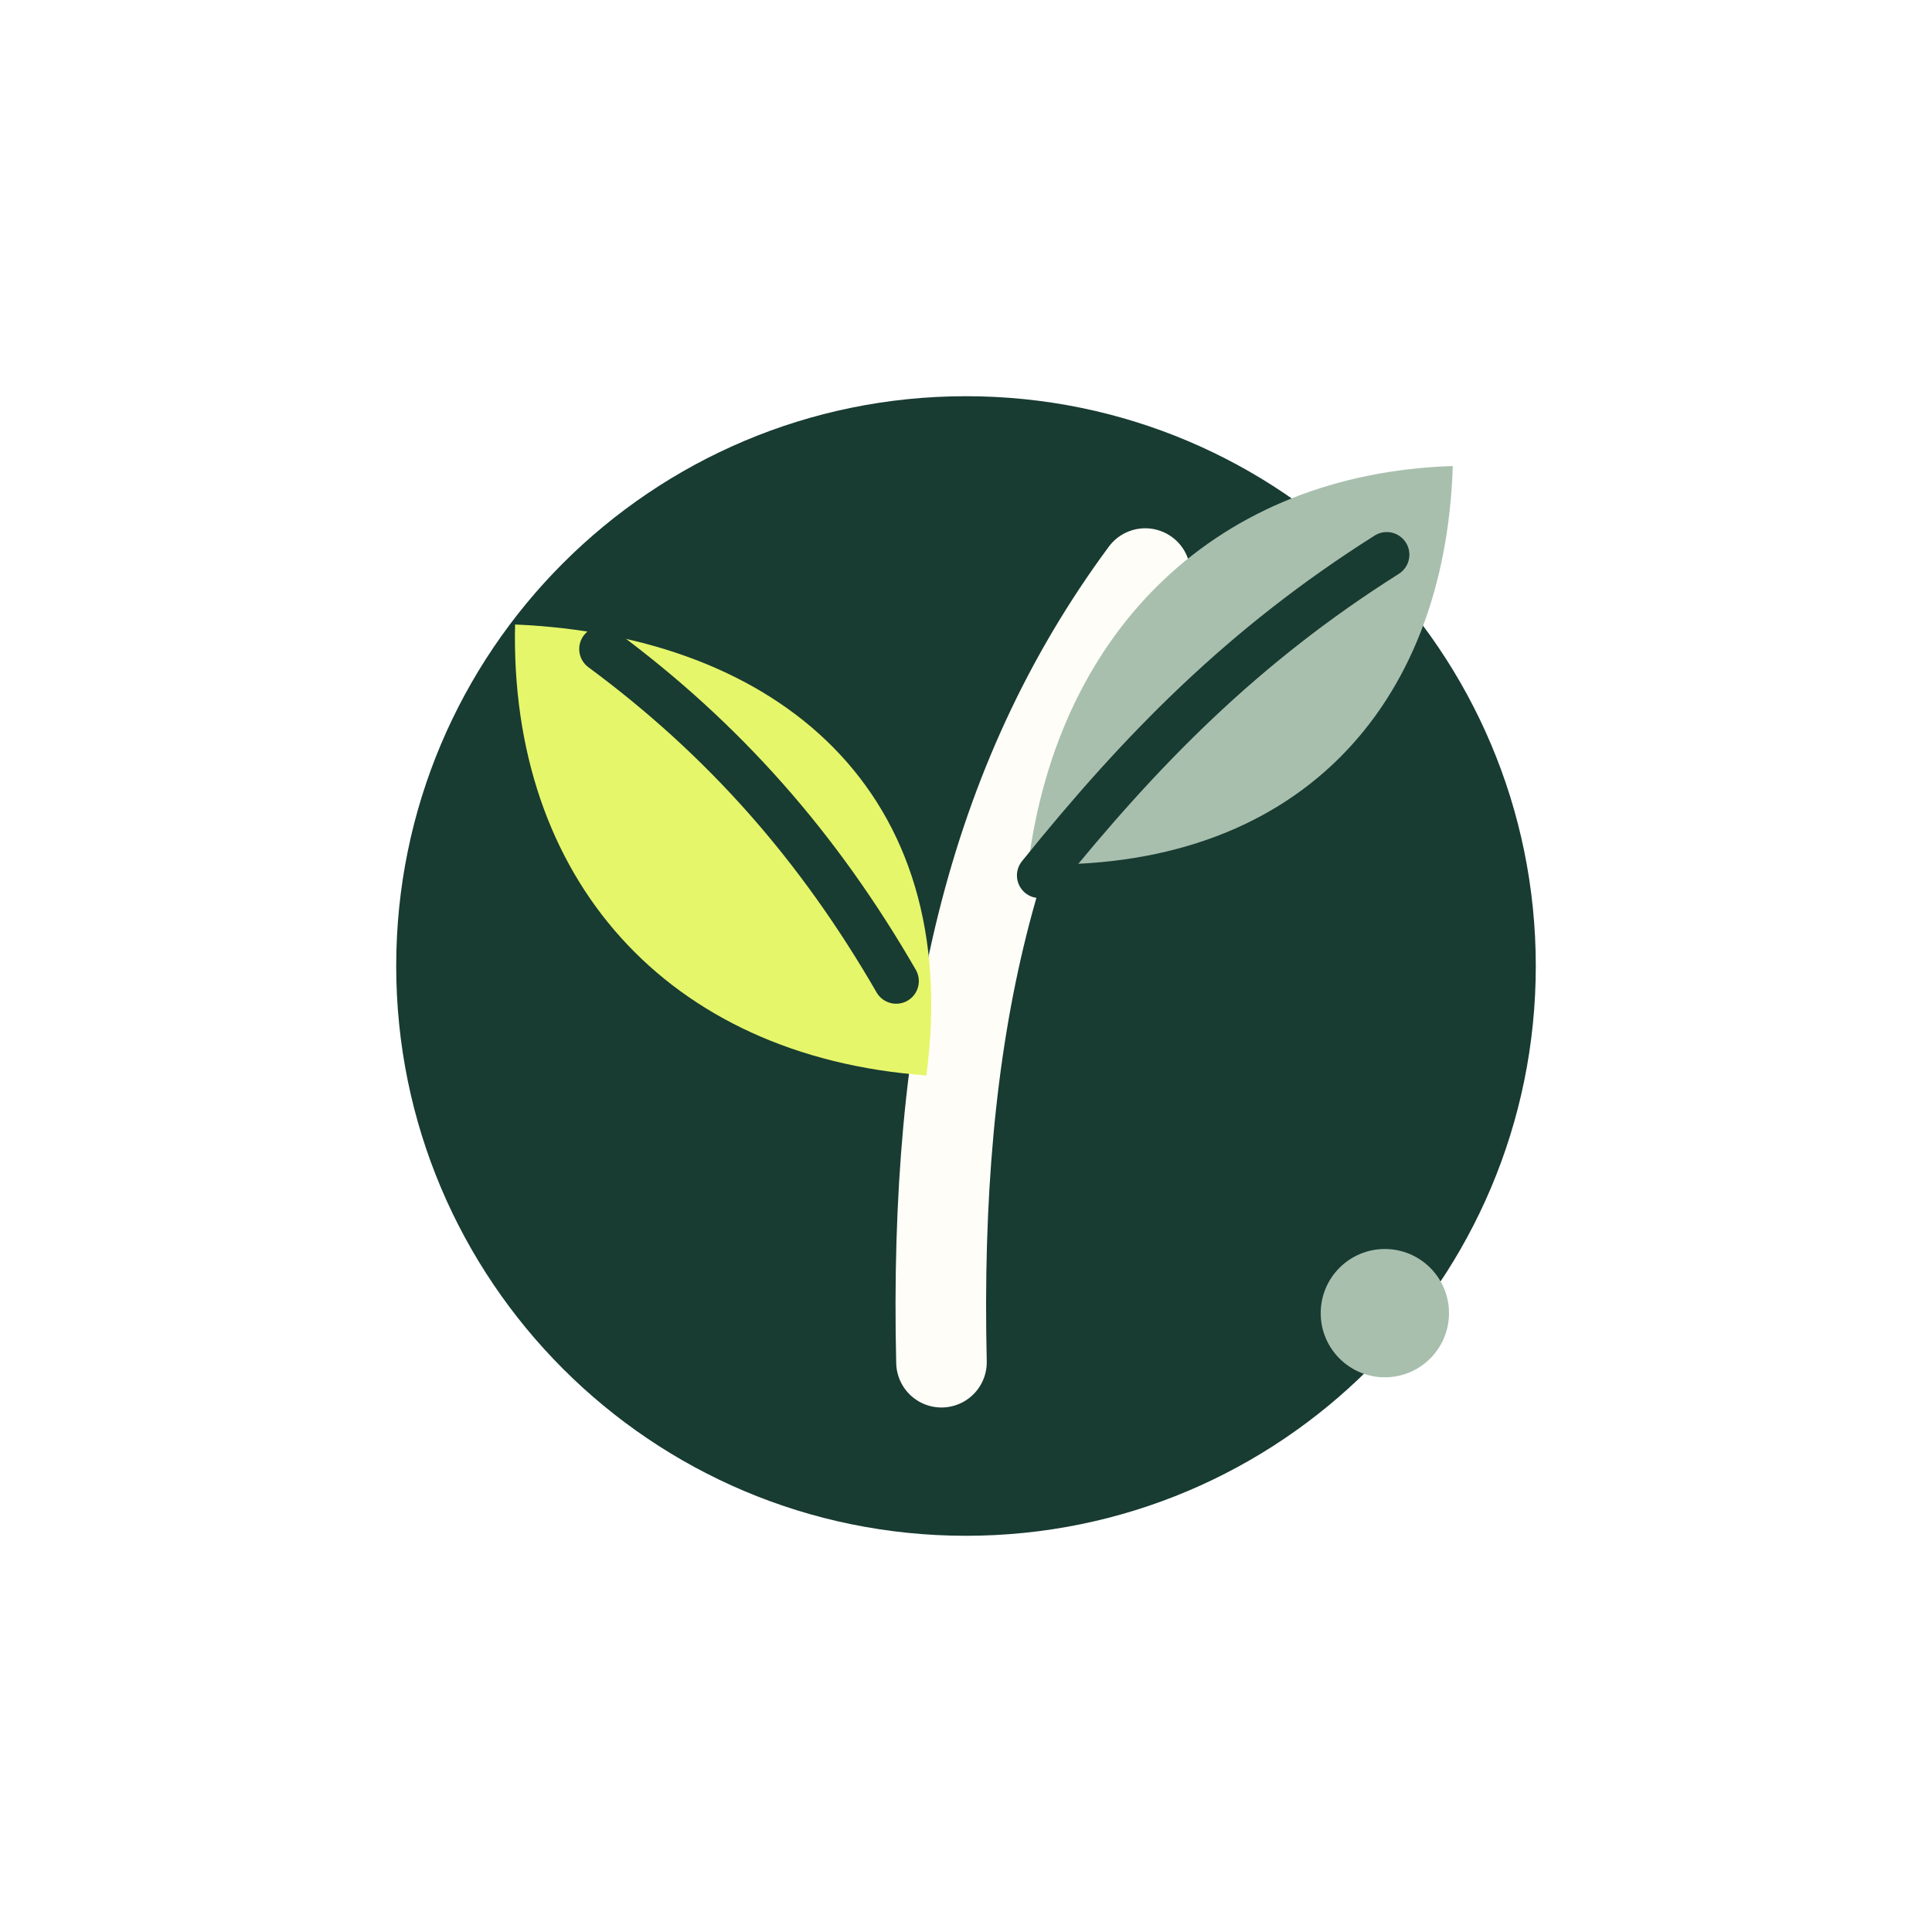
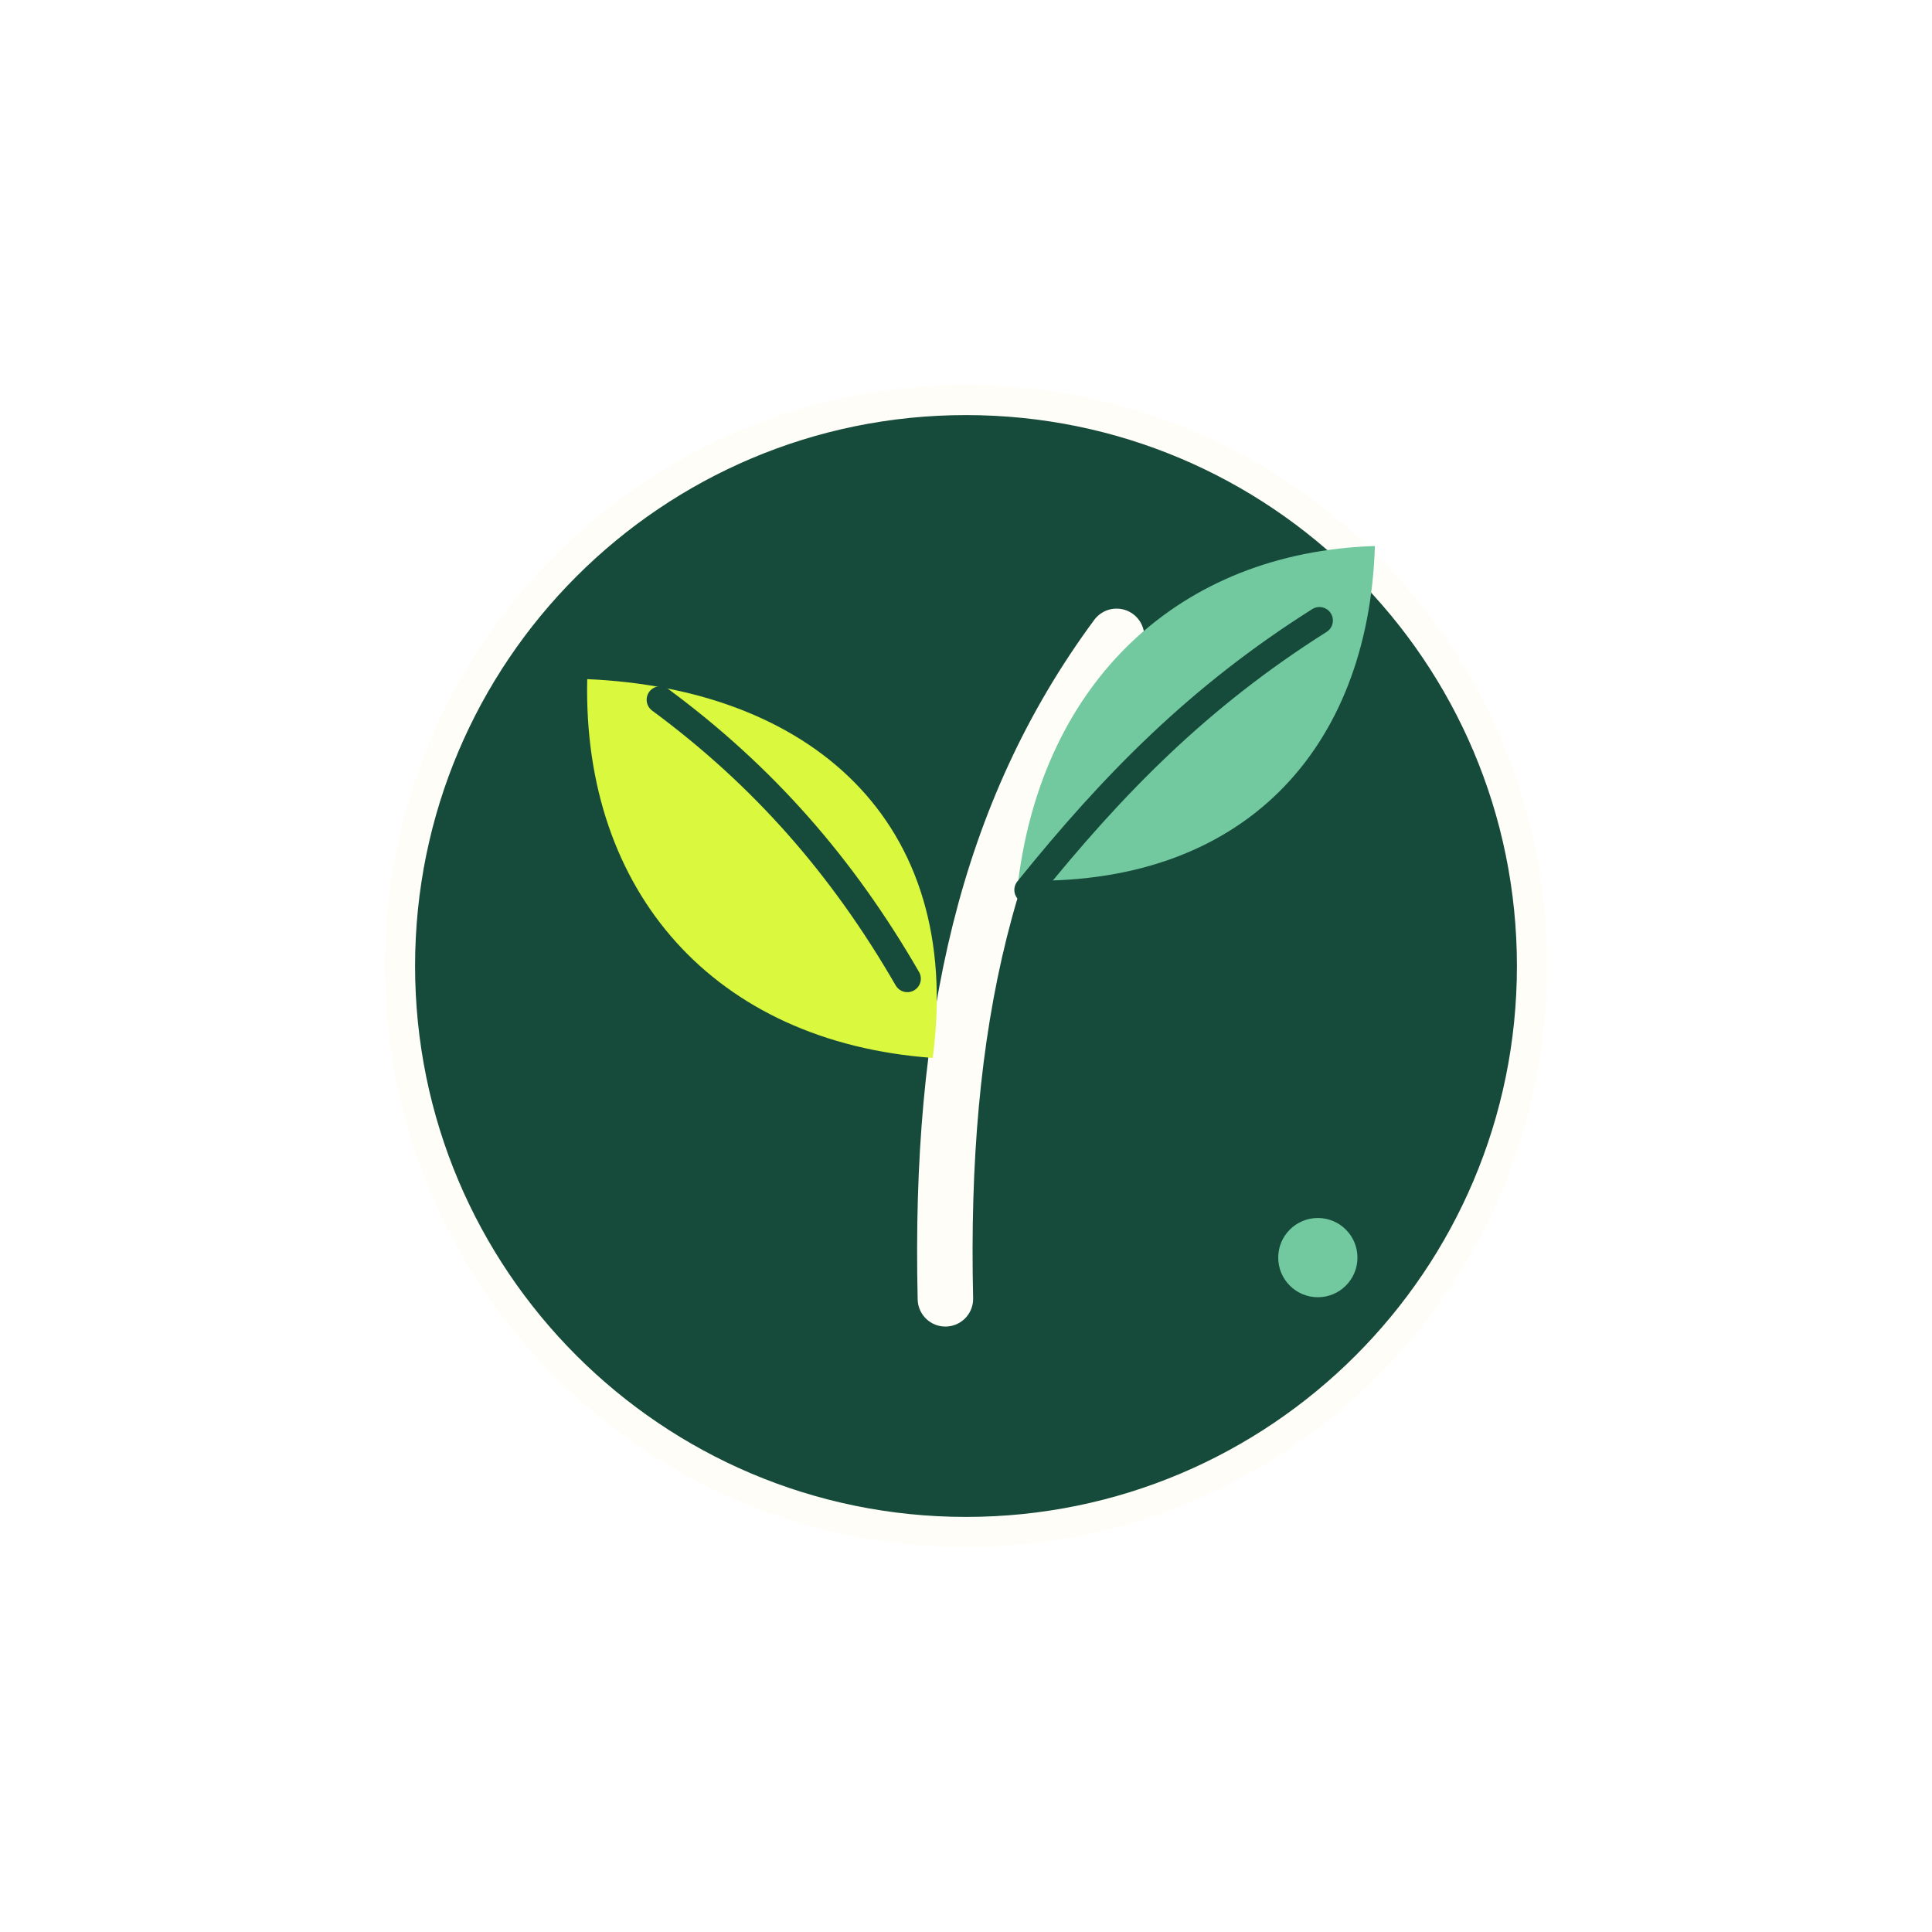
<svg xmlns="http://www.w3.org/2000/svg" viewBox="0 0 1024 1024">
-   <circle cx="512" cy="512" r="302" fill="#183B32" />
-   <path d="M499 722c-4-173 26-307 108-418" fill="none" stroke="#FFFDF7" stroke-width="48" stroke-linecap="round" />
-   <path d="M491 570c-138-10-221-105-218-239 139 6 238 88 218 239Z" fill="#E6F66A" />
-   <path d="M545 458c16-125 101-207 225-211-4 128-83 216-225 211Z" fill="#A8BFAE" />
-   <path d="M319 344c65 48 115 105 156 176M735 294c-76 48-130 103-184 170" fill="none" stroke="#183B32" stroke-width="24" stroke-linecap="round" />
-   <circle cx="734" cy="696" r="34" fill="#A8BFAE" />
+   <circle cx="512" cy="512" r="300" fill="#164B3B" stroke="#FFFDF7" stroke-width="16" />
+   <g transform="translate(512 512) scale(0.84) translate(-512 -512)">
+     <path d="M499 722c-4-173 26-307 108-418" fill="none" stroke="#FFFDF7" stroke-width="35" stroke-linecap="round" />
+     <path d="M491 570c-138-10-221-105-218-239 139 6 238 88 218 239Z" fill="#DAF83D" />
+     <path d="M545 458c16-125 101-207 225-211-4 128-83 216-225 211Z" fill="#72C89F" />
+     <path d="M319 344c65 48 115 105 156 176M735 294c-76 48-130 103-184 170" fill="none" stroke="#164B3B" stroke-width="17" stroke-linecap="round" />
+     <circle cx="734" cy="696" r="25" fill="#72C89F" />
+   </g>
</svg>
